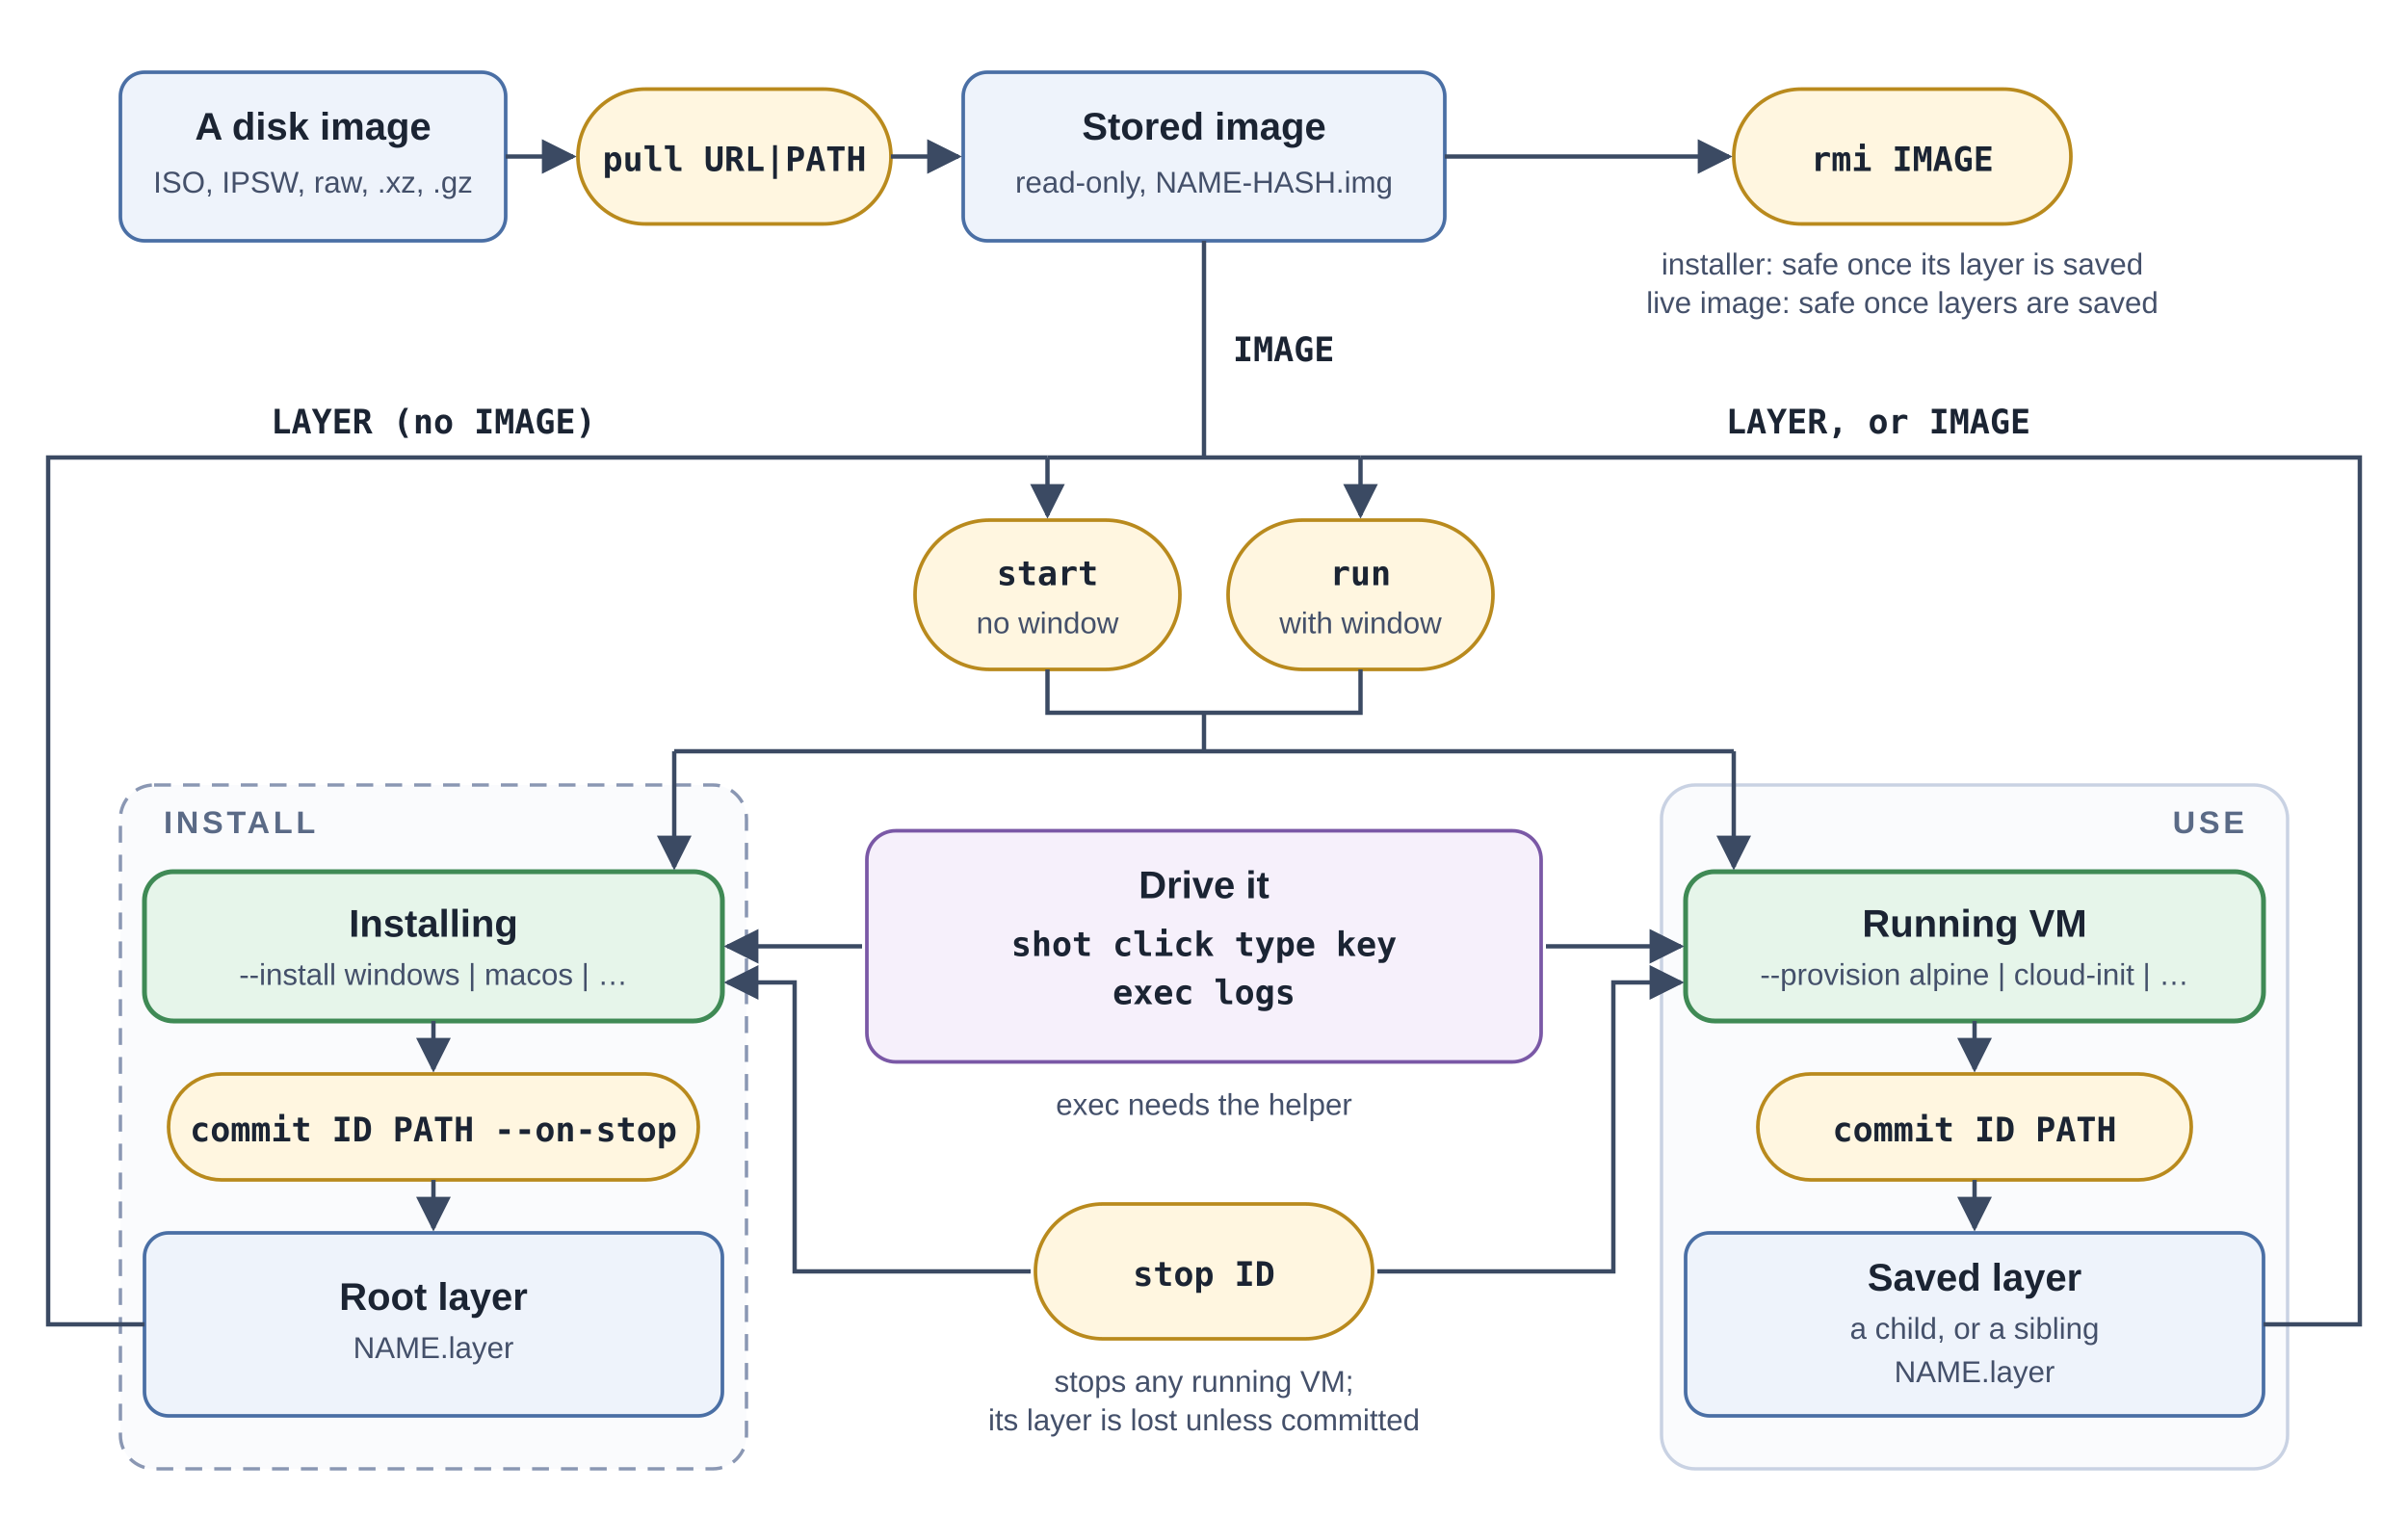
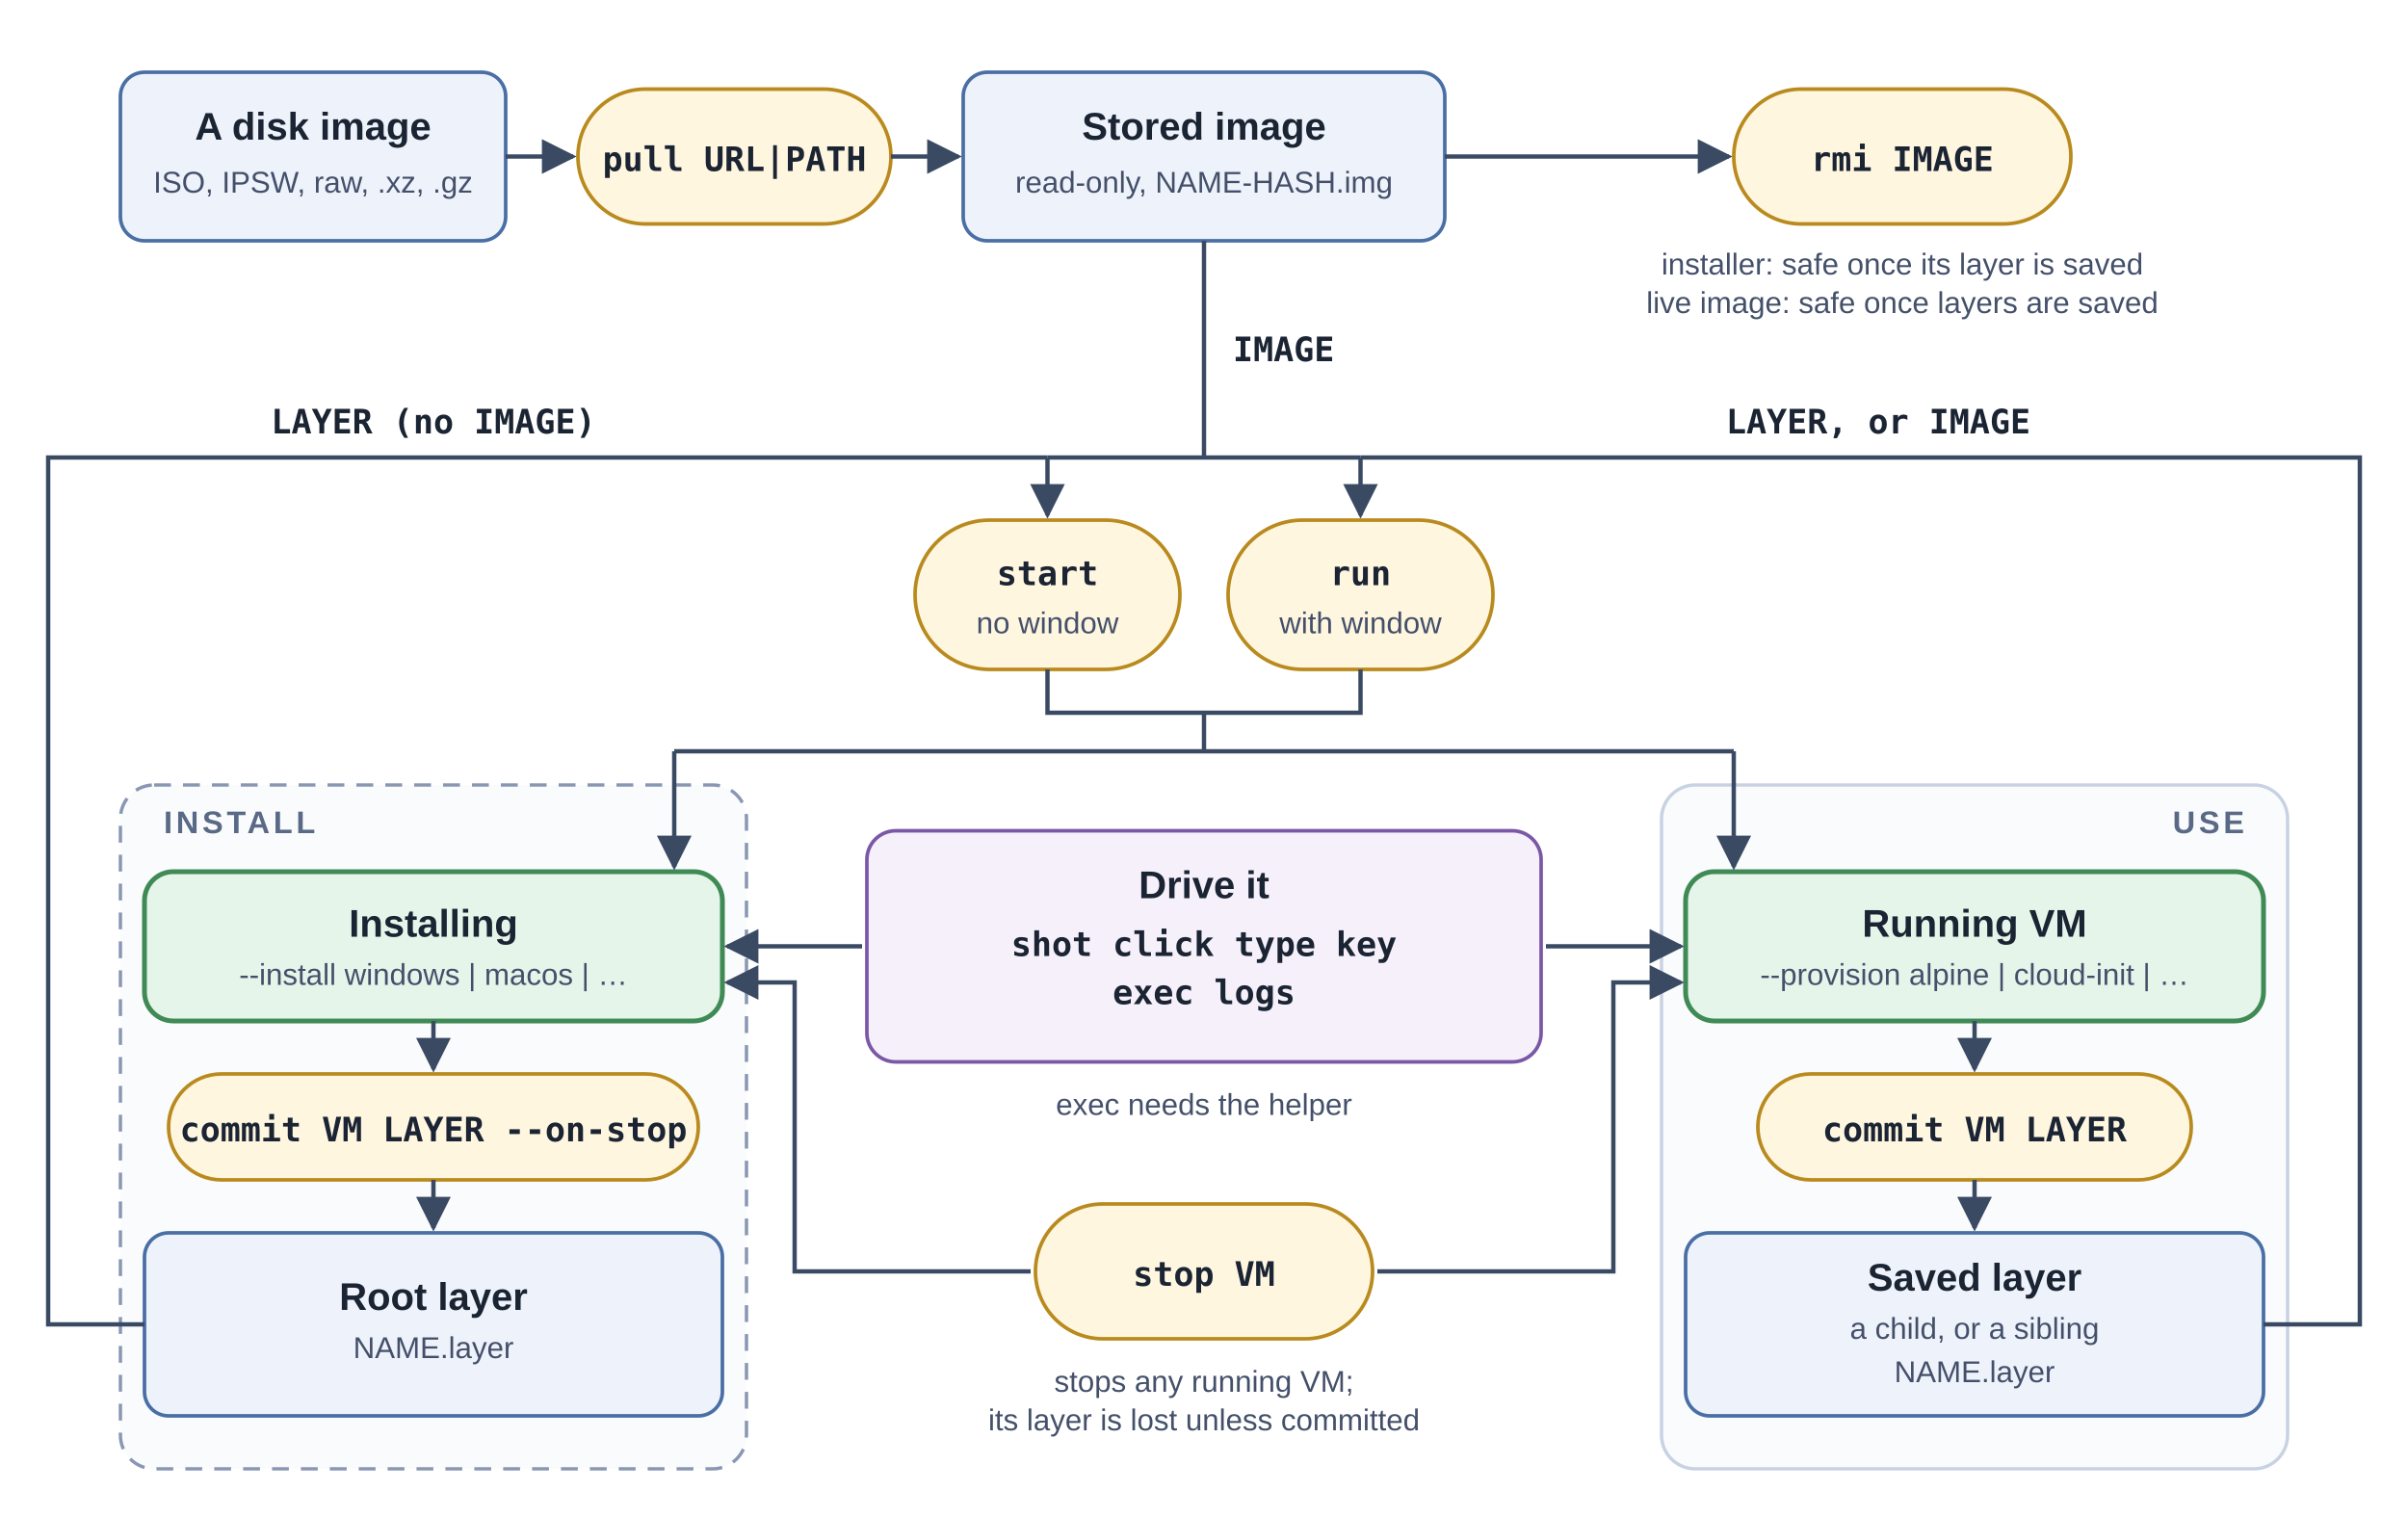
<svg xmlns="http://www.w3.org/2000/svg" viewBox="0 0 1000 630" width="1000" height="630" role="img" aria-labelledby="t d">
  <defs>
    <marker id="arrow" viewBox="0 0 10 10" refX="9" refY="5" markerWidth="8" markerHeight="8" orient="auto-start-reverse">
      <path d="M0,0 L10,5 L0,10 z" fill="#3b4a63" />
    </marker>
    <style>
      text { font-family: -apple-system, "Helvetica Neue", Arial, sans-serif; fill: #1b2433; }
      .title { font-size: 16px; font-weight: 700; }
      .lane-title { font-size: 13px; font-weight: 700; letter-spacing: 1.5px; fill: #5a6a86; }
      .verb { font-family: ui-monospace, Menlo, Consolas, monospace; font-size: 14px; font-weight: 600; }
      .note { font-size: 12.5px; fill: #44506a; }
      .label { font-family: ui-monospace, Menlo, Consolas, monospace; font-size: 12px; fill: #3b4a63; }
      .label-strong { font-family: ui-monospace, Menlo, Consolas, monospace; font-size: 14px; font-weight: 700; fill: #1b2433; }
      .data { fill: #eef3fb; stroke: #4a6fa5; stroke-width: 1.5; }
      .step { fill: #fff6e0; stroke: #b98a1d; stroke-width: 1.5; }
      .vm { fill: #e6f5ea; stroke: #3f8a55; stroke-width: 2; }
      .drive { fill: #f6f0fb; stroke: #7a58a6; stroke-width: 1.5; }
      .quest { fill: #fafbfd; stroke: #8a97b3; stroke-width: 1.4; stroke-dasharray: 7 5; }
      .lane { fill: #fafbfd; stroke: #c9d2e3; stroke-width: 1.4; }
      .edge { fill: none; stroke: #3b4a63; stroke-width: 1.8; marker-end: url(#arrow); }
      .join { fill: none; stroke: #3b4a63; stroke-width: 1.8; }
    </style>
  </defs>
  <rect width="1000" height="630" fill="#ffffff" />
  <rect class="data" x="50" y="30" width="160" height="70" rx="10" />
  <text class="title" x="130" y="58" text-anchor="middle">A disk image</text>
  <text class="note" x="130" y="80" text-anchor="middle">ISO, IPSW, raw, .xz, .gz</text>
  <rect class="step" x="240" y="37" width="130" height="56" rx="28" />
  <text class="verb" x="305" y="71" text-anchor="middle">pull URL|PATH</text>
  <rect class="data" x="400" y="30" width="200" height="70" rx="10" />
  <text class="title" x="500" y="58" text-anchor="middle">Stored image</text>
  <text class="note" x="500" y="80" text-anchor="middle">read-only, NAME-HASH.img</text>
  <path class="edge" d="M210,65 L238,65" />
  <path class="edge" d="M370,65 L398,65" />
  <rect class="step" x="720" y="37" width="140" height="56" rx="28" />
  <text class="verb" x="790" y="71" text-anchor="middle">rmi IMAGE</text>
  <path class="edge" d="M600,65 L718,65" />
  <text class="note" x="790" y="114" text-anchor="middle">installer: safe once its layer is saved</text>
  <text class="note" x="790" y="130" text-anchor="middle">live image: safe once layers are saved</text>
  <path class="join" d="M500,100 L500,190" />
  <text class="label-strong" x="512" y="150">IMAGE</text>
  <path class="join" d="M435,190 L565,190" />
  <path class="edge" d="M435,190 L435,214" />
  <path class="edge" d="M565,190 L565,214" />
  <rect class="step" x="380" y="216" width="110" height="62" rx="31" />
  <text class="verb" x="435" y="243" text-anchor="middle">start</text>
  <text class="note" x="435" y="263" text-anchor="middle">no window</text>
  <rect class="step" x="510" y="216" width="110" height="62" rx="31" />
  <text class="verb" x="565" y="243" text-anchor="middle">run</text>
  <text class="note" x="565" y="263" text-anchor="middle">with window</text>
  <path class="join" d="M435,278 L435,296 L565,296 L565,278" />
  <path class="join" d="M500,296 L500,312" />
  <rect class="quest" x="50" y="326" width="260" height="284" rx="14" />
  <text class="lane-title" x="68" y="346">INSTALL</text>
  <rect class="vm" x="60" y="362" width="240" height="62" rx="12" />
  <text class="title" x="180" y="389" text-anchor="middle">Installing</text>
  <text class="note" x="180" y="409" text-anchor="middle">--install windows | macos | …</text>
  <path class="edge" d="M180,424 L180,444" />
  <rect class="step" x="70" y="446" width="220" height="44" rx="22" />
-   <text class="verb" x="180" y="474" text-anchor="middle">commit ID PATH --on-stop</text>
+   <text class="verb" x="180" y="474" text-anchor="middle">commit VM LAYER --on-stop</text>
  <path class="edge" d="M180,490 L180,510" />
  <rect class="data" x="60" y="512" width="240" height="76" rx="10" />
  <text class="title" x="180" y="544" text-anchor="middle">Root layer</text>
  <text class="note" x="180" y="564" text-anchor="middle">NAME.layer</text>
  <rect class="lane" x="690" y="326" width="260" height="284" rx="14" />
  <text class="lane-title" x="932" y="346" text-anchor="end">USE</text>
  <rect class="vm" x="700" y="362" width="240" height="62" rx="12" />
  <text class="title" x="820" y="389" text-anchor="middle">Running VM</text>
  <text class="note" x="820" y="409" text-anchor="middle">--provision alpine | cloud-init | …</text>
  <path class="edge" d="M820,424 L820,444" />
  <rect class="step" x="730" y="446" width="180" height="44" rx="22" />
-   <text class="verb" x="820" y="474" text-anchor="middle">commit ID PATH</text>
+   <text class="verb" x="820" y="474" text-anchor="middle">commit VM LAYER</text>
  <path class="edge" d="M820,490 L820,510" />
  <rect class="data" x="700" y="512" width="240" height="76" rx="10" />
  <text class="title" x="820" y="536" text-anchor="middle">Saved layer</text>
  <text class="note" x="820" y="556" text-anchor="middle">a child, or a sibling</text>
  <text class="note" x="820" y="574" text-anchor="middle">NAME.layer</text>
  <path class="join" d="M280,312 L720,312" />
  <path class="edge" d="M280,312 L280,360" />
  <path class="edge" d="M720,312 L720,360" />
  <path class="join" d="M60,550 L20,550 L20,190 L435,190" />
  <text class="label-strong" x="180" y="180" text-anchor="middle">LAYER (no IMAGE)</text>
  <path class="join" d="M940,550 L980,550 L980,190 L565,190" />
  <text class="label-strong" x="780" y="180" text-anchor="middle">LAYER, or IMAGE</text>
  <rect class="drive" x="360" y="345" width="280" height="96" rx="12" />
  <text class="title" x="500" y="373" text-anchor="middle">Drive it</text>
  <text class="verb" x="500" y="397" text-anchor="middle">shot click type key</text>
  <text class="verb" x="500" y="417" text-anchor="middle">exec logs</text>
  <path class="edge" d="M358,393 L302,393" />
  <path class="edge" d="M642,393 L698,393" />
  <text class="note" x="500" y="463" text-anchor="middle">exec needs the helper</text>
  <rect class="step" x="430" y="500" width="140" height="56" rx="28" />
-   <text class="verb" x="500" y="534" text-anchor="middle">stop ID</text>
+   <text class="verb" x="500" y="534" text-anchor="middle">stop VM</text>
  <path class="edge" d="M428,528 L330,528 L330,408 L302,408" />
  <path class="edge" d="M572,528 L670,528 L670,408 L698,408" />
  <text class="note" x="500" y="578" text-anchor="middle">stops any running VM;</text>
  <text class="note" x="500" y="594" text-anchor="middle">its layer is lost unless committed</text>
</svg>
